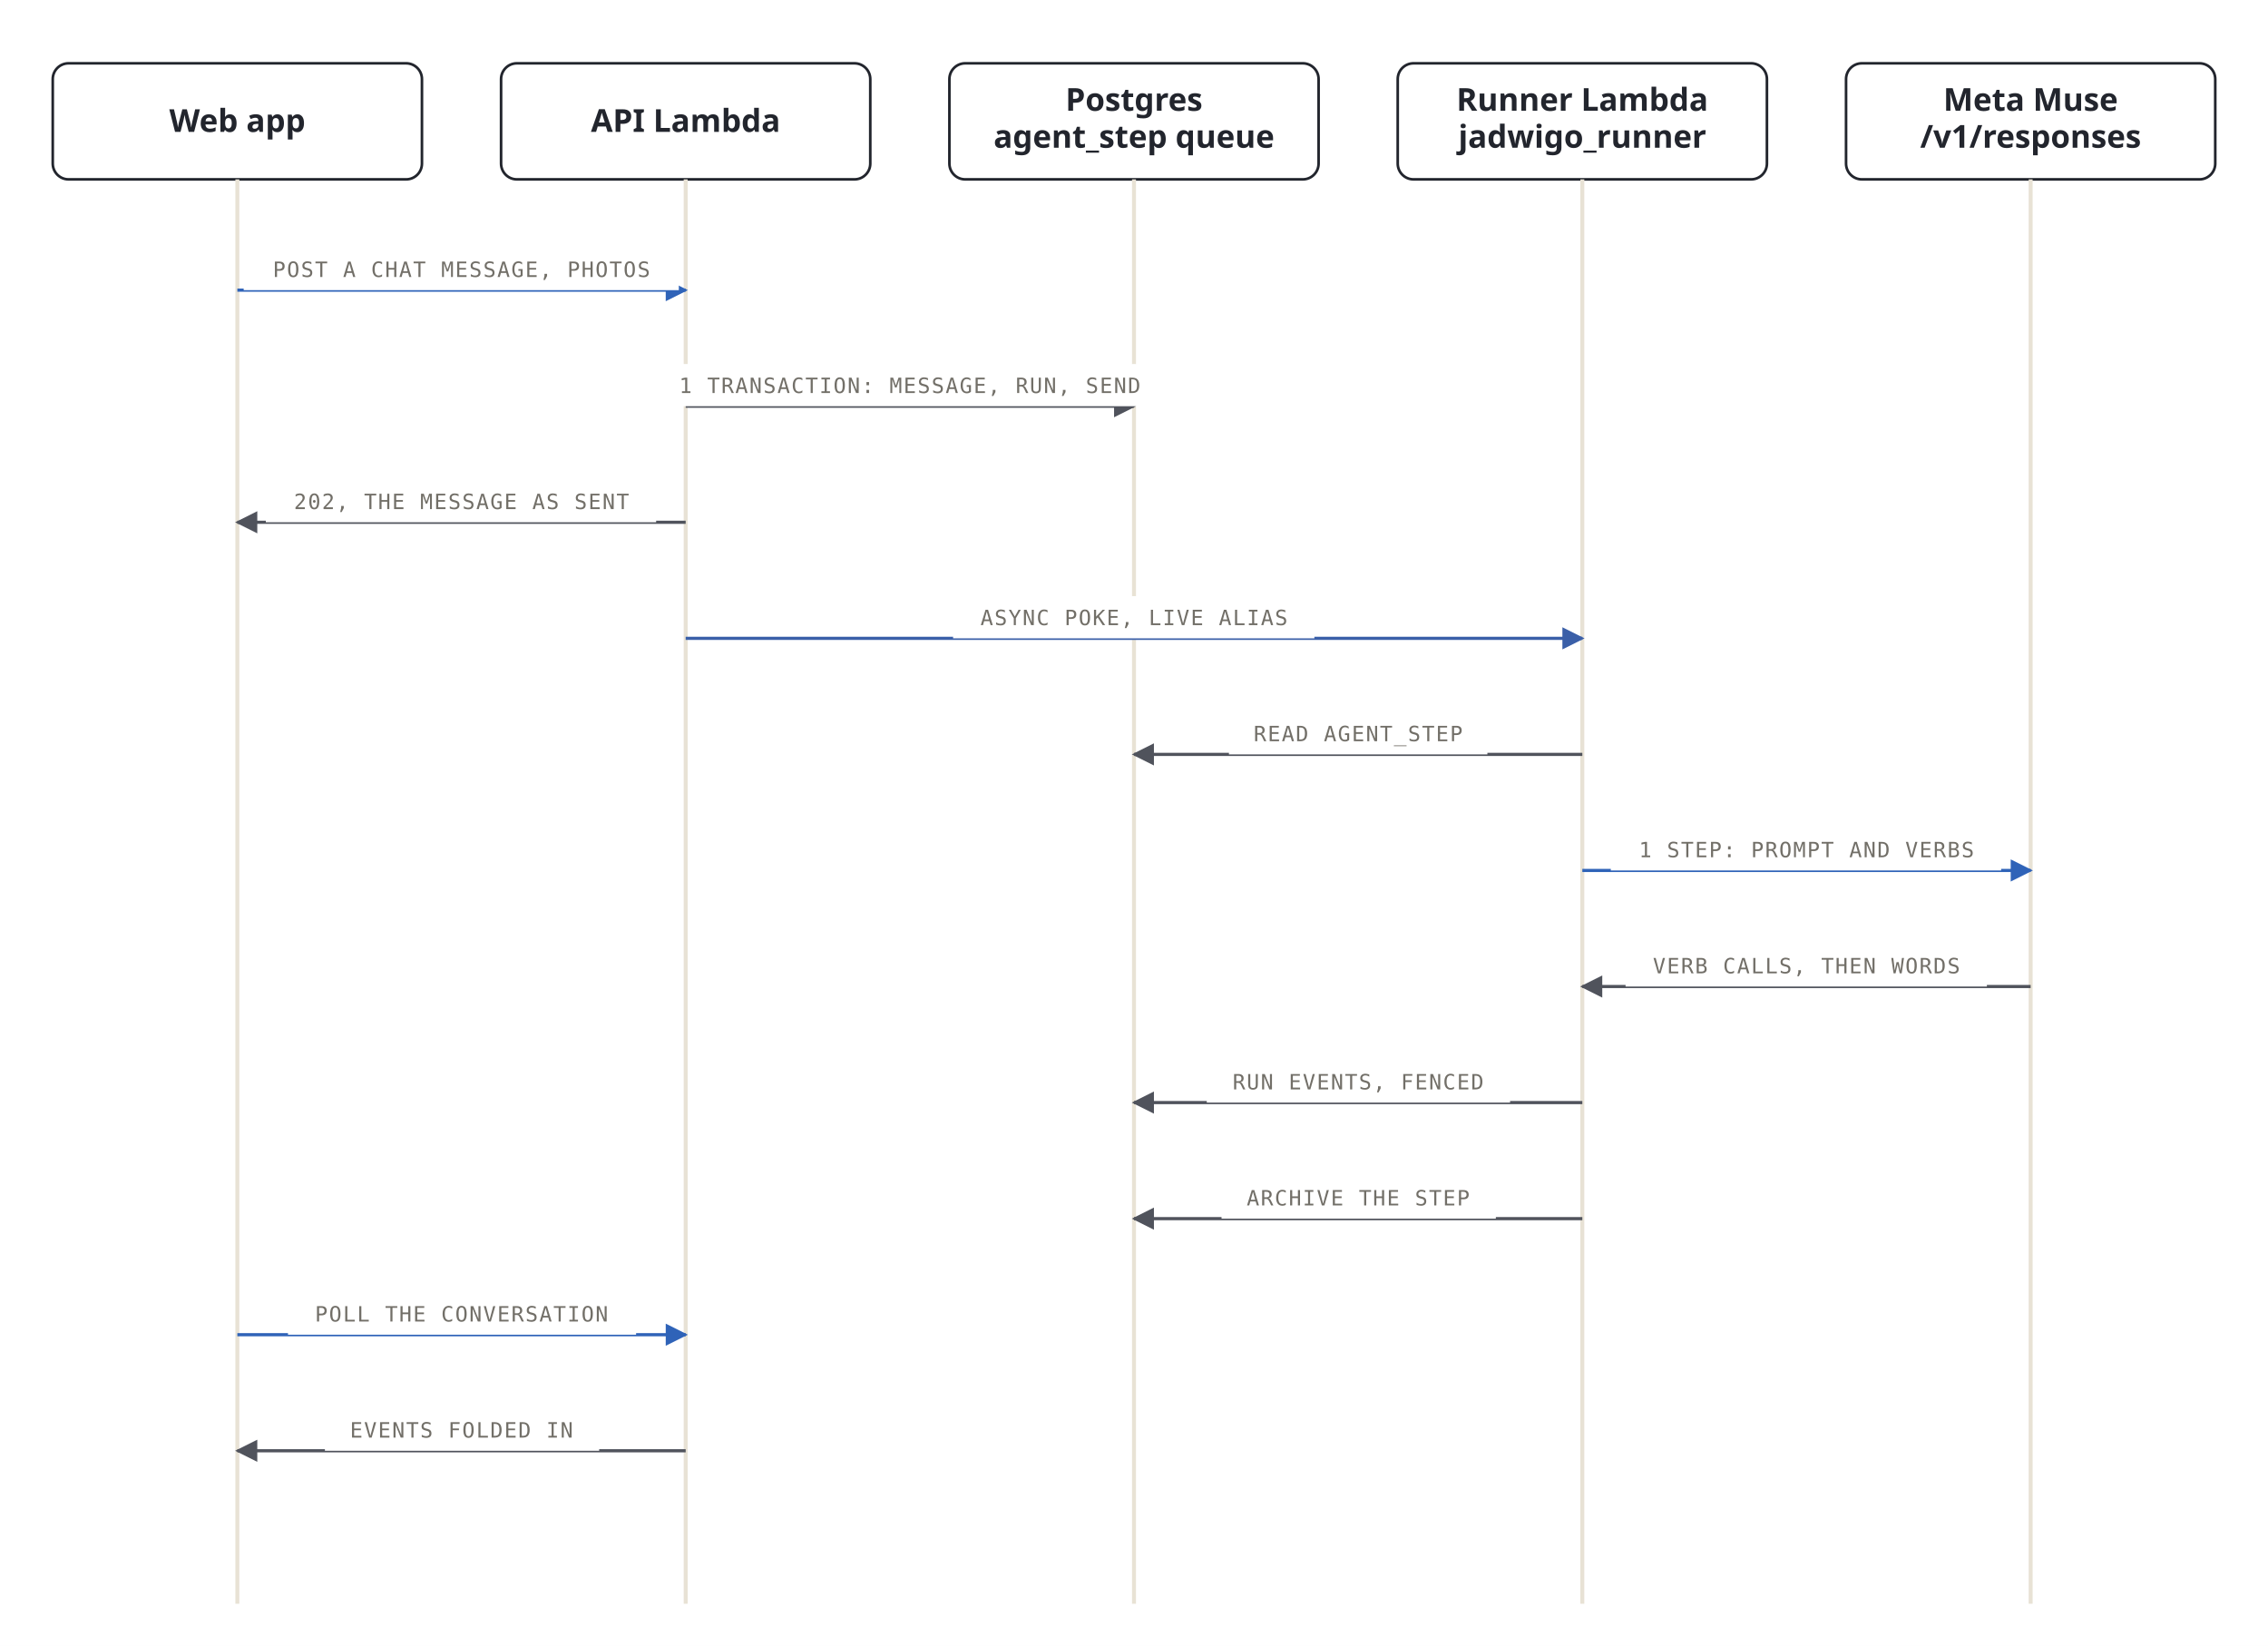
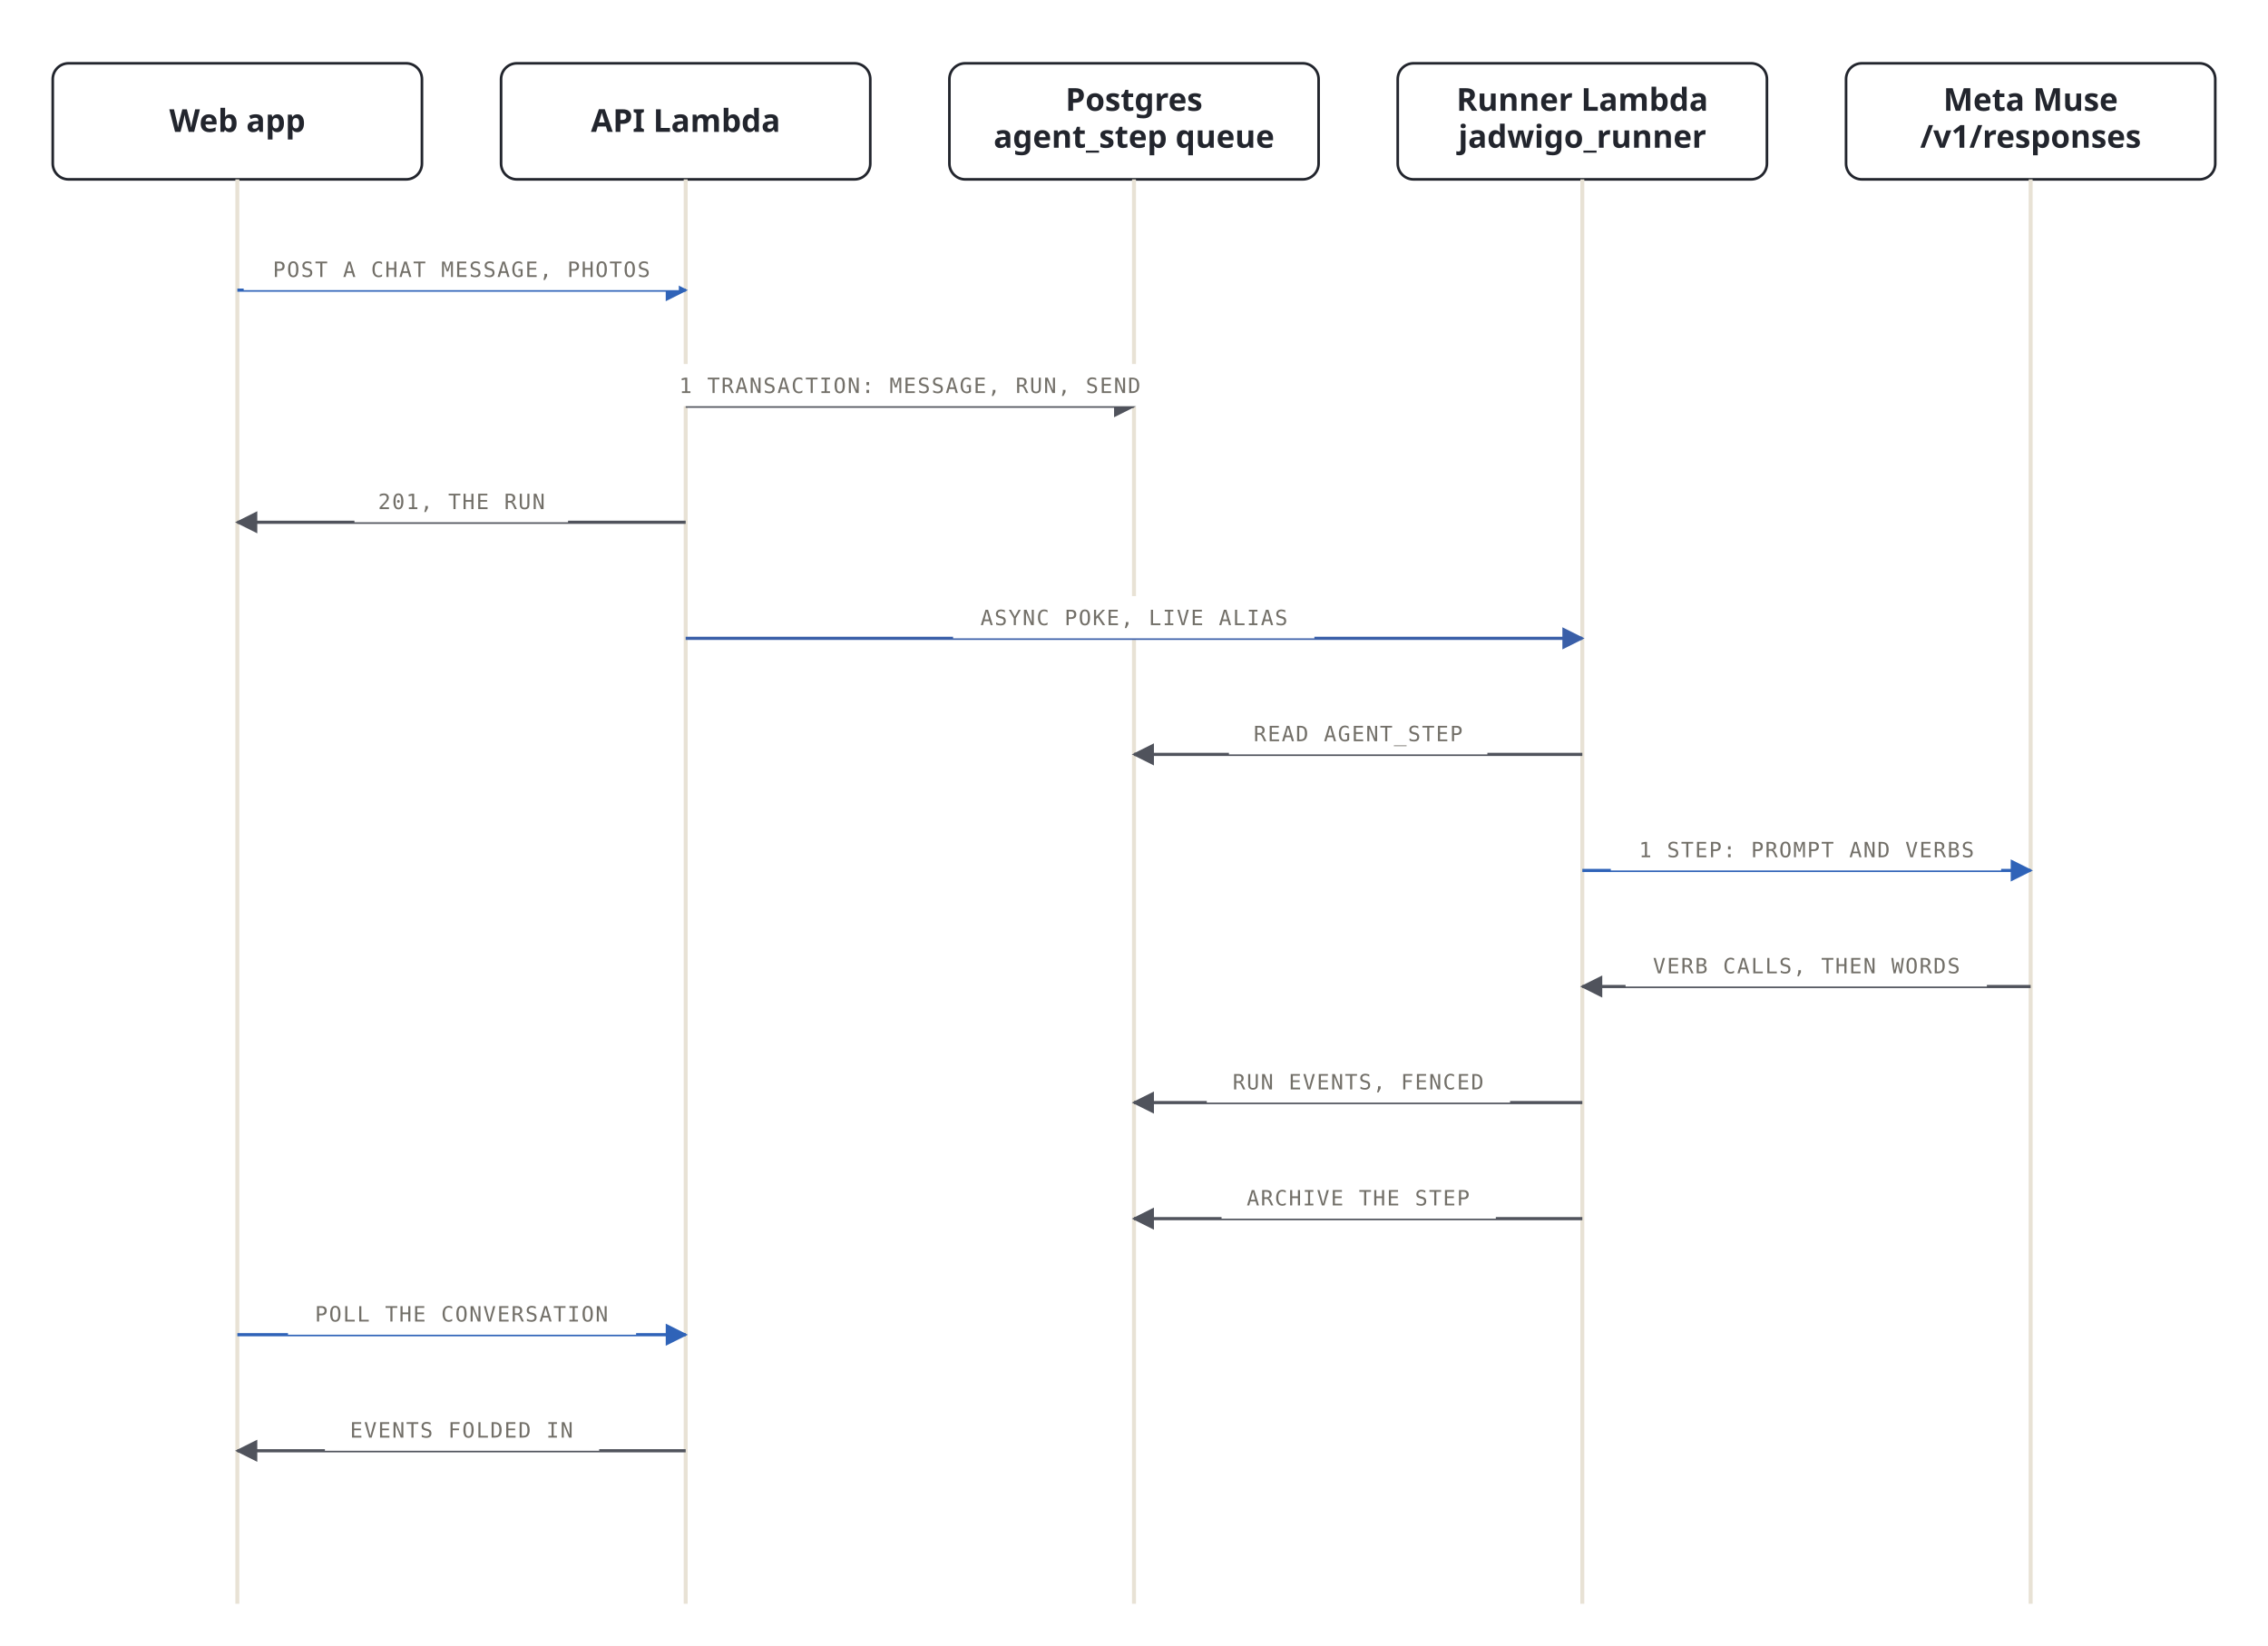
<svg xmlns="http://www.w3.org/2000/svg" viewBox="0 0 860 624" role="img" aria-labelledby="runner-turn-light-title runner-turn-light-desc">
  <defs>
    <marker id="a-m-light" viewBox="0 0 10 10" refX="9" refY="5" markerWidth="7" markerHeight="7" orient="auto-start-reverse">
      <path d="M0,0 L10,5 L0,10 z" fill="#50535c" />
    </marker>
    <marker id="a-a-light" viewBox="0 0 10 10" refX="9" refY="5" markerWidth="7" markerHeight="7" orient="auto-start-reverse">
      <path d="M0,0 L10,5 L0,10 z" fill="#3a5fa8" />
    </marker>
    <marker id="a-l-light" viewBox="0 0 10 10" refX="9" refY="5" markerWidth="7" markerHeight="7" orient="auto-start-reverse">
      <path d="M0,0 L10,5 L0,10 z" fill="#2f63b8" />
    </marker>
  </defs>
  <rect x="0" y="0" width="860" height="624" fill="#ffffff" />
  <rect x="20" y="24" width="140" height="44" rx="6" fill="#ffffff" stroke="#22252d" stroke-width="1" />
  <text x="90.0" y="50.0" text-anchor="middle" font-family="'Andika', system-ui, sans-serif" font-size="12" font-weight="700" fill="#22252d">Web app</text>
  <line x1="90" y1="68" x2="90" y2="608" stroke="#e8e2d5" stroke-width="1.5" />
  <rect x="190" y="24" width="140" height="44" rx="6" fill="#ffffff" stroke="#22252d" stroke-width="1" />
  <text x="260.0" y="50.0" text-anchor="middle" font-family="'Andika', system-ui, sans-serif" font-size="12" font-weight="700" fill="#22252d">API Lambda</text>
  <line x1="260" y1="68" x2="260" y2="608" stroke="#e8e2d5" stroke-width="1.5" />
  <rect x="360" y="24" width="140" height="44" rx="6" fill="#ffffff" stroke="#22252d" stroke-width="1" />
  <text x="430.0" y="42.0" text-anchor="middle" font-family="'Andika', system-ui, sans-serif" font-size="12" font-weight="700" fill="#22252d">Postgres</text>
  <text x="430.0" y="56.0" text-anchor="middle" font-family="'Andika', system-ui, sans-serif" font-size="12" font-weight="700" fill="#22252d">agent_step queue</text>
  <line x1="430" y1="68" x2="430" y2="608" stroke="#e8e2d5" stroke-width="1.5" />
  <rect x="530" y="24" width="140" height="44" rx="6" fill="#ffffff" stroke="#22252d" stroke-width="1" />
  <text x="600.0" y="42.0" text-anchor="middle" font-family="'Andika', system-ui, sans-serif" font-size="12" font-weight="700" fill="#22252d">Runner Lambda</text>
  <text x="600.0" y="56.0" text-anchor="middle" font-family="'Andika', system-ui, sans-serif" font-size="12" font-weight="700" fill="#22252d">jadwigo_runner</text>
  <line x1="600" y1="68" x2="600" y2="608" stroke="#e8e2d5" stroke-width="1.5" />
  <rect x="700" y="24" width="140" height="44" rx="6" fill="#ffffff" stroke="#22252d" stroke-width="1" />
  <text x="770.0" y="42.0" text-anchor="middle" font-family="'Andika', system-ui, sans-serif" font-size="12" font-weight="700" fill="#22252d">Meta Muse</text>
  <text x="770.0" y="56.0" text-anchor="middle" font-family="'Andika', system-ui, sans-serif" font-size="12" font-weight="700" fill="#22252d">/v1/responses</text>
  <line x1="770" y1="68" x2="770" y2="608" stroke="#e8e2d5" stroke-width="1.5" />
  <polyline points="90,110 260,110" fill="none" stroke="#2f63b8" stroke-width="1.2" marker-end="url(#a-l-light)" />
  <rect x="92.4" y="94" width="165" height="16" fill="#ffffff" />
  <text x="175" y="105" text-anchor="middle" font-family="ui-monospace, monospace" font-size="8" letter-spacing="0.5" fill="#726f68">POST A CHAT MESSAGE, PHOTOS</text>
  <polyline points="260,154 430,154" fill="none" stroke="#50535c" stroke-width="1.2" marker-end="url(#a-m-light)" />
  <rect x="245.6" y="138" width="199" height="16" fill="#ffffff" />
  <text x="345" y="149" text-anchor="middle" font-family="ui-monospace, monospace" font-size="8" letter-spacing="0.5" fill="#726f68">1 TRANSACTION: MESSAGE, RUN, SEND</text>
  <polyline points="260,198 90,198" fill="none" stroke="#50535c" stroke-width="1.2" marker-end="url(#a-m-light)" />
-   <rect x="100.8" y="182" width="148" height="16" fill="#ffffff" />
-   <text x="175" y="193" text-anchor="middle" font-family="ui-monospace, monospace" font-size="8" letter-spacing="0.5" fill="#726f68">202, THE MESSAGE AS SENT</text>
+   <rect x="134.4" y="182" width="81" height="16" fill="#ffffff" />
+   <text x="175" y="193" text-anchor="middle" font-family="ui-monospace, monospace" font-size="8" letter-spacing="0.5" fill="#726f68">201, THE RUN</text>
  <polyline points="260,242 600,242" fill="none" stroke="#3a5fa8" stroke-width="1.2" marker-end="url(#a-a-light)" />
  <rect x="361.4" y="226" width="137" height="16" fill="#ffffff" />
  <text x="430" y="237" text-anchor="middle" font-family="ui-monospace, monospace" font-size="8" letter-spacing="0.5" fill="#726f68">ASYNC POKE, LIVE ALIAS</text>
  <polyline points="600,286 430,286" fill="none" stroke="#50535c" stroke-width="1.2" marker-end="url(#a-m-light)" />
  <rect x="466.0" y="270" width="98" height="16" fill="#ffffff" />
  <text x="515" y="281" text-anchor="middle" font-family="ui-monospace, monospace" font-size="8" letter-spacing="0.5" fill="#726f68">READ AGENT_STEP</text>
  <polyline points="600,330 770,330" fill="none" stroke="#2f63b8" stroke-width="1.2" marker-end="url(#a-l-light)" />
  <rect x="610.8" y="314" width="148" height="16" fill="#ffffff" />
  <text x="685" y="325" text-anchor="middle" font-family="ui-monospace, monospace" font-size="8" letter-spacing="0.5" fill="#726f68">1 STEP: PROMPT AND VERBS</text>
  <polyline points="770,374 600,374" fill="none" stroke="#50535c" stroke-width="1.2" marker-end="url(#a-m-light)" />
  <rect x="616.4" y="358" width="137" height="16" fill="#ffffff" />
  <text x="685" y="369" text-anchor="middle" font-family="ui-monospace, monospace" font-size="8" letter-spacing="0.5" fill="#726f68">VERB CALLS, THEN WORDS</text>
  <polyline points="600,418 430,418" fill="none" stroke="#50535c" stroke-width="1.2" marker-end="url(#a-m-light)" />
  <rect x="457.6" y="402" width="115" height="16" fill="#ffffff" />
  <text x="515" y="413" text-anchor="middle" font-family="ui-monospace, monospace" font-size="8" letter-spacing="0.5" fill="#726f68">RUN EVENTS, FENCED</text>
  <polyline points="600,462 430,462" fill="none" stroke="#50535c" stroke-width="1.2" marker-end="url(#a-m-light)" />
  <rect x="463.2" y="446" width="104" height="16" fill="#ffffff" />
  <text x="515" y="457" text-anchor="middle" font-family="ui-monospace, monospace" font-size="8" letter-spacing="0.5" fill="#726f68">ARCHIVE THE STEP</text>
  <polyline points="90,506 260,506" fill="none" stroke="#2f63b8" stroke-width="1.2" marker-end="url(#a-l-light)" />
  <rect x="109.2" y="490" width="132" height="16" fill="#ffffff" />
  <text x="175" y="501" text-anchor="middle" font-family="ui-monospace, monospace" font-size="8" letter-spacing="0.5" fill="#726f68">POLL THE CONVERSATION</text>
  <polyline points="260,550 90,550" fill="none" stroke="#50535c" stroke-width="1.2" marker-end="url(#a-m-light)" />
  <rect x="123.2" y="534" width="104" height="16" fill="#ffffff" />
  <text x="175" y="545" text-anchor="middle" font-family="ui-monospace, monospace" font-size="8" letter-spacing="0.5" fill="#726f68">EVENTS FOLDED IN</text>
</svg>
